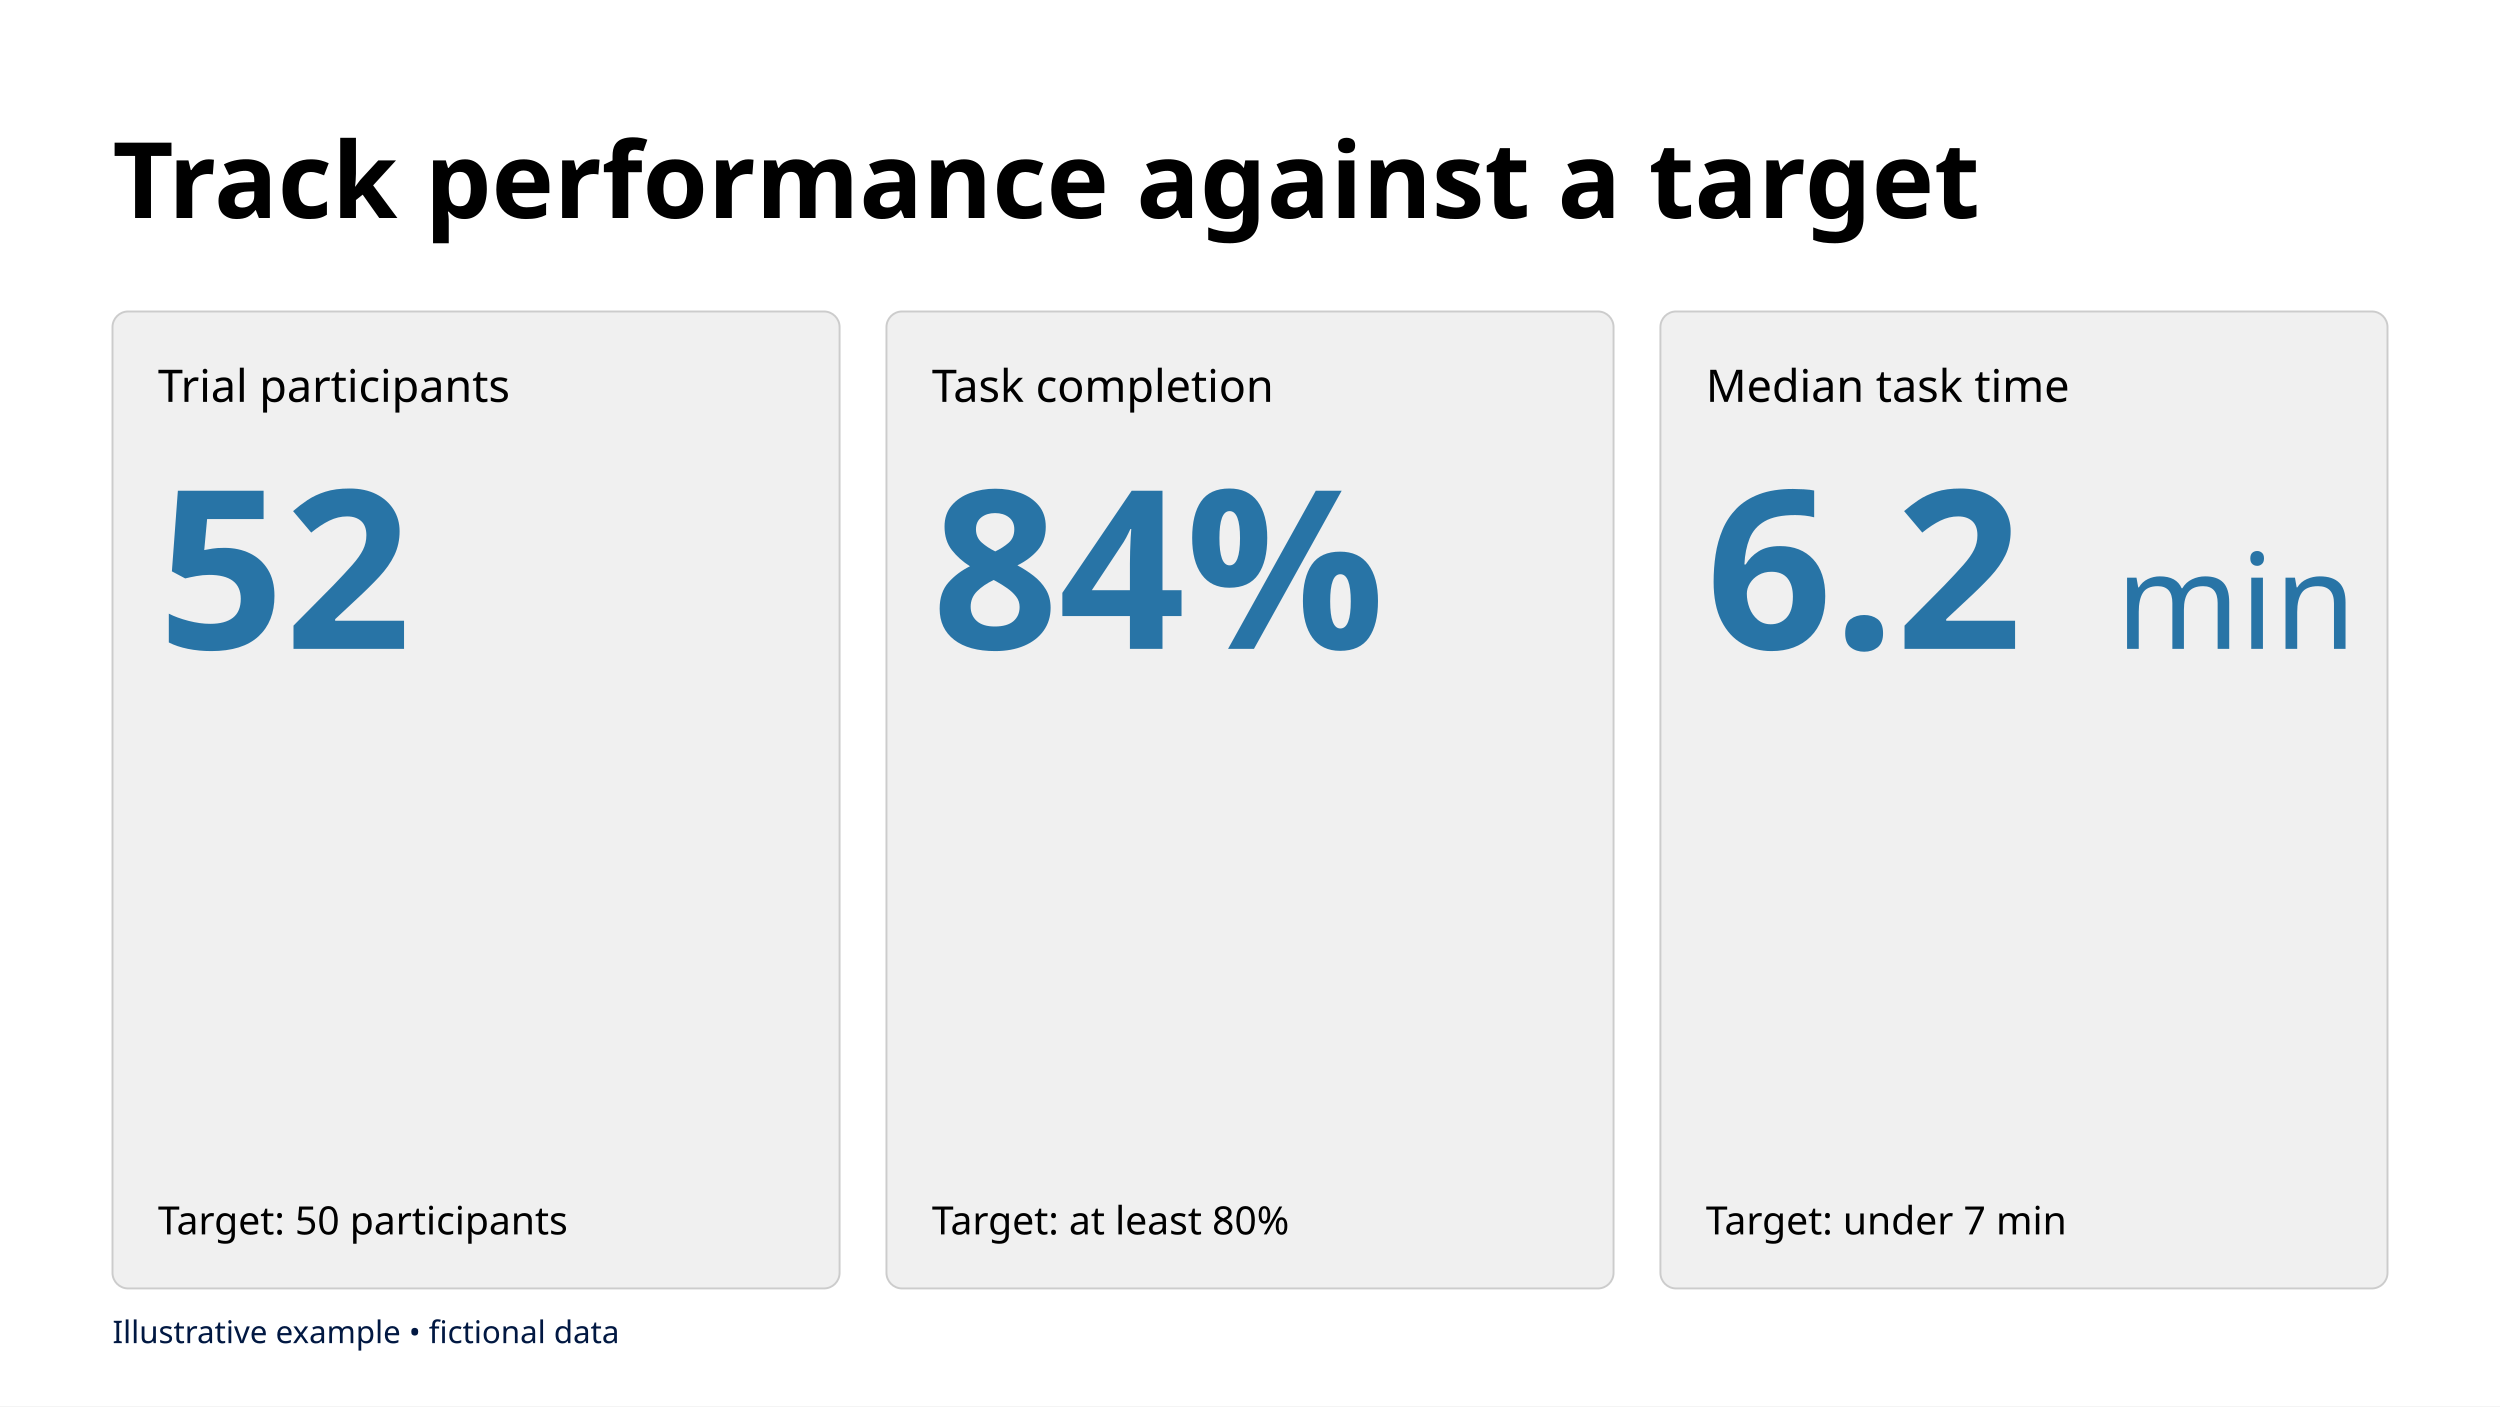
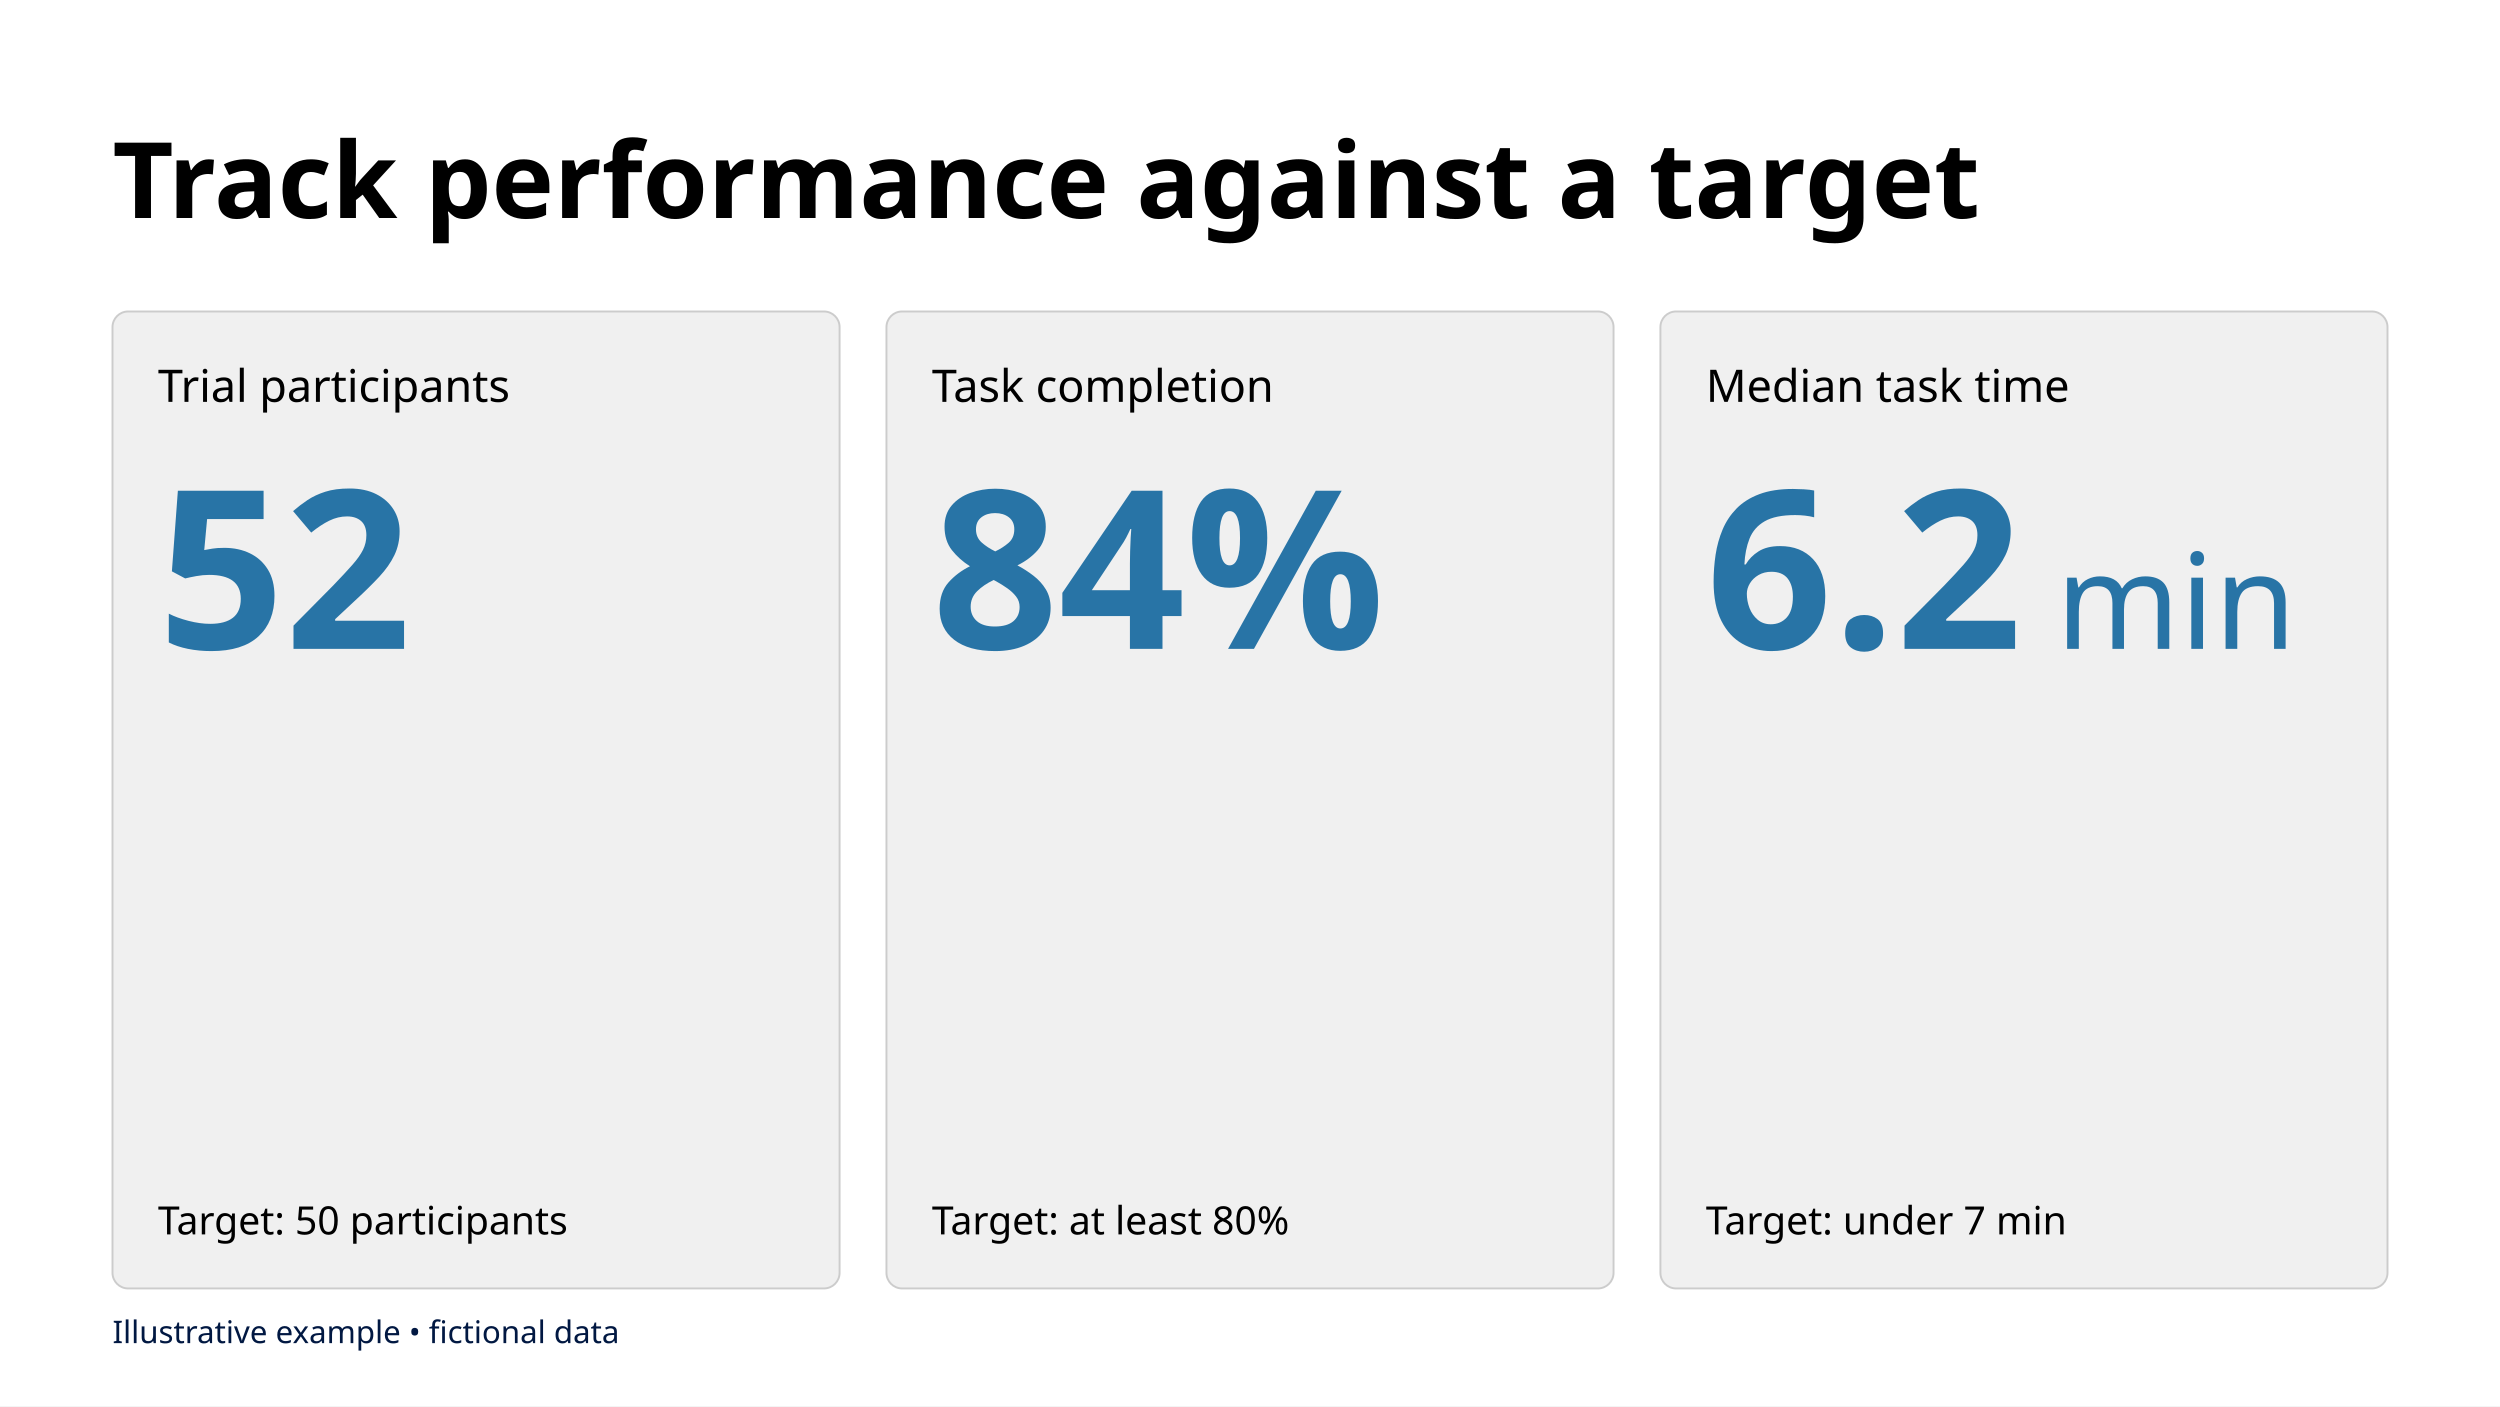
<svg xmlns="http://www.w3.org/2000/svg" aria-label="Track performance against a target" aria-roledescription="slide" height="720" role="group" viewBox="0 0 1280 720" width="1280">
  <rect aria-hidden="true" fill="#FFFFFF" height="720" opacity="1" width="1280" x="0" y="0" />
  <g>
    <text fill="#000000" font-family="Aptos Display, sans-serif" font-size="54" font-weight="700" style="white-space:pre" text-anchor="start" x="57.6" xml:space="preserve" y="111.6">Track performance against a target</text>
  </g>
  <rect aria-hidden="true" fill="#F0F0F0" height="500.2" rx="8" stroke="#CCCCCC" width="372.267" x="57.6" y="159.48" />
  <g>
    <g>
      <text fill="#2874A6" font-family="Aptos Display, sans-serif" font-size="113.413" font-weight="800" style="white-space:pre" text-anchor="start" text-rendering="geometricPrecision" x="80.867" xml:space="preserve" y="332.22">
        <tspan x="80.867">52</tspan>
      </text>
    </g>
    <g>
      <text fill="#000000" font-family="Aptos, sans-serif" font-size="23" font-weight="500" style="white-space:pre" text-anchor="start" text-rendering="geometricPrecision" x="80.867" xml:space="preserve" y="205.747">
        <tspan x="80.867">Trial participants</tspan>
      </text>
    </g>
    <g>
      <text fill="#000000" font-family="Aptos, sans-serif" font-size="20" font-weight="400" style="white-space:pre" text-anchor="start" text-rendering="geometricPrecision" x="80.867" xml:space="preserve" y="632.013">
        <tspan x="80.867">Target: 50 participants</tspan>
      </text>
    </g>
  </g>
  <rect aria-hidden="true" fill="#F0F0F0" height="500.2" rx="8" stroke="#CCCCCC" width="372.267" x="453.867" y="159.48" />
  <g>
    <g>
      <text fill="#2874A6" font-family="Aptos Display, sans-serif" font-size="113.413" font-weight="800" style="white-space:pre" text-anchor="start" text-rendering="geometricPrecision" x="477.133" xml:space="preserve" y="332.22">
        <tspan x="477.133">84%</tspan>
      </text>
    </g>
    <g>
      <text fill="#000000" font-family="Aptos, sans-serif" font-size="23" font-weight="500" style="white-space:pre" text-anchor="start" text-rendering="geometricPrecision" x="477.133" xml:space="preserve" y="205.747">
        <tspan x="477.133">Task completion</tspan>
      </text>
    </g>
    <g>
      <text fill="#000000" font-family="Aptos, sans-serif" font-size="20" font-weight="400" style="white-space:pre" text-anchor="start" text-rendering="geometricPrecision" x="477.133" xml:space="preserve" y="632.013">
        <tspan x="477.133">Target: at least 80%</tspan>
      </text>
    </g>
  </g>
  <rect aria-hidden="true" fill="#F0F0F0" height="500.2" rx="8" stroke="#CCCCCC" width="372.267" x="850.133" y="159.48" />
  <g>
    <g>
      <text fill="#2874A6" font-family="Aptos Display, sans-serif" font-size="113.413" font-weight="800" style="white-space:pre" text-anchor="start" text-rendering="geometricPrecision" x="873.4" xml:space="preserve" y="332.22">
        <tspan x="873.4">6.2</tspan>
      </text>
    </g>
    <g>
-       <text fill="#2874A6" font-family="Aptos, sans-serif" font-size="68" font-weight="500" style="white-space:pre" text-anchor="start" text-rendering="geometricPrecision" x="1083.276" xml:space="preserve" y="332.22">
-         <tspan x="1083.276">min</tspan>
+       <text fill="#2874A6" font-family="Aptos, sans-serif" font-size="68" font-weight="500" style="white-space:pre" text-anchor="start" text-rendering="geometricPrecision" x="1052.593" xml:space="preserve" y="332.22">
+         <tspan x="1052.593">min</tspan>
      </text>
    </g>
    <g>
      <text fill="#000000" font-family="Aptos, sans-serif" font-size="23" font-weight="500" style="white-space:pre" text-anchor="start" text-rendering="geometricPrecision" x="873.4" xml:space="preserve" y="205.747">
        <tspan x="873.4">Median task time</tspan>
      </text>
    </g>
    <g>
      <text fill="#000000" font-family="Aptos, sans-serif" font-size="20" font-weight="400" style="white-space:pre" text-anchor="start" text-rendering="geometricPrecision" x="873.4" xml:space="preserve" y="632.013">
        <tspan x="873.4">Target: under 7 min</tspan>
      </text>
    </g>
  </g>
  <g />
  <g>
    <g>
      <g>
        <text fill="#011842" font-family="Aptos, sans-serif" font-size="16" font-weight="400" style="white-space:pre" text-anchor="start" x="57.6" xml:space="preserve" y="687.68">Illustrative example • fictional data</text>
      </g>
    </g>
  </g>
</svg>
